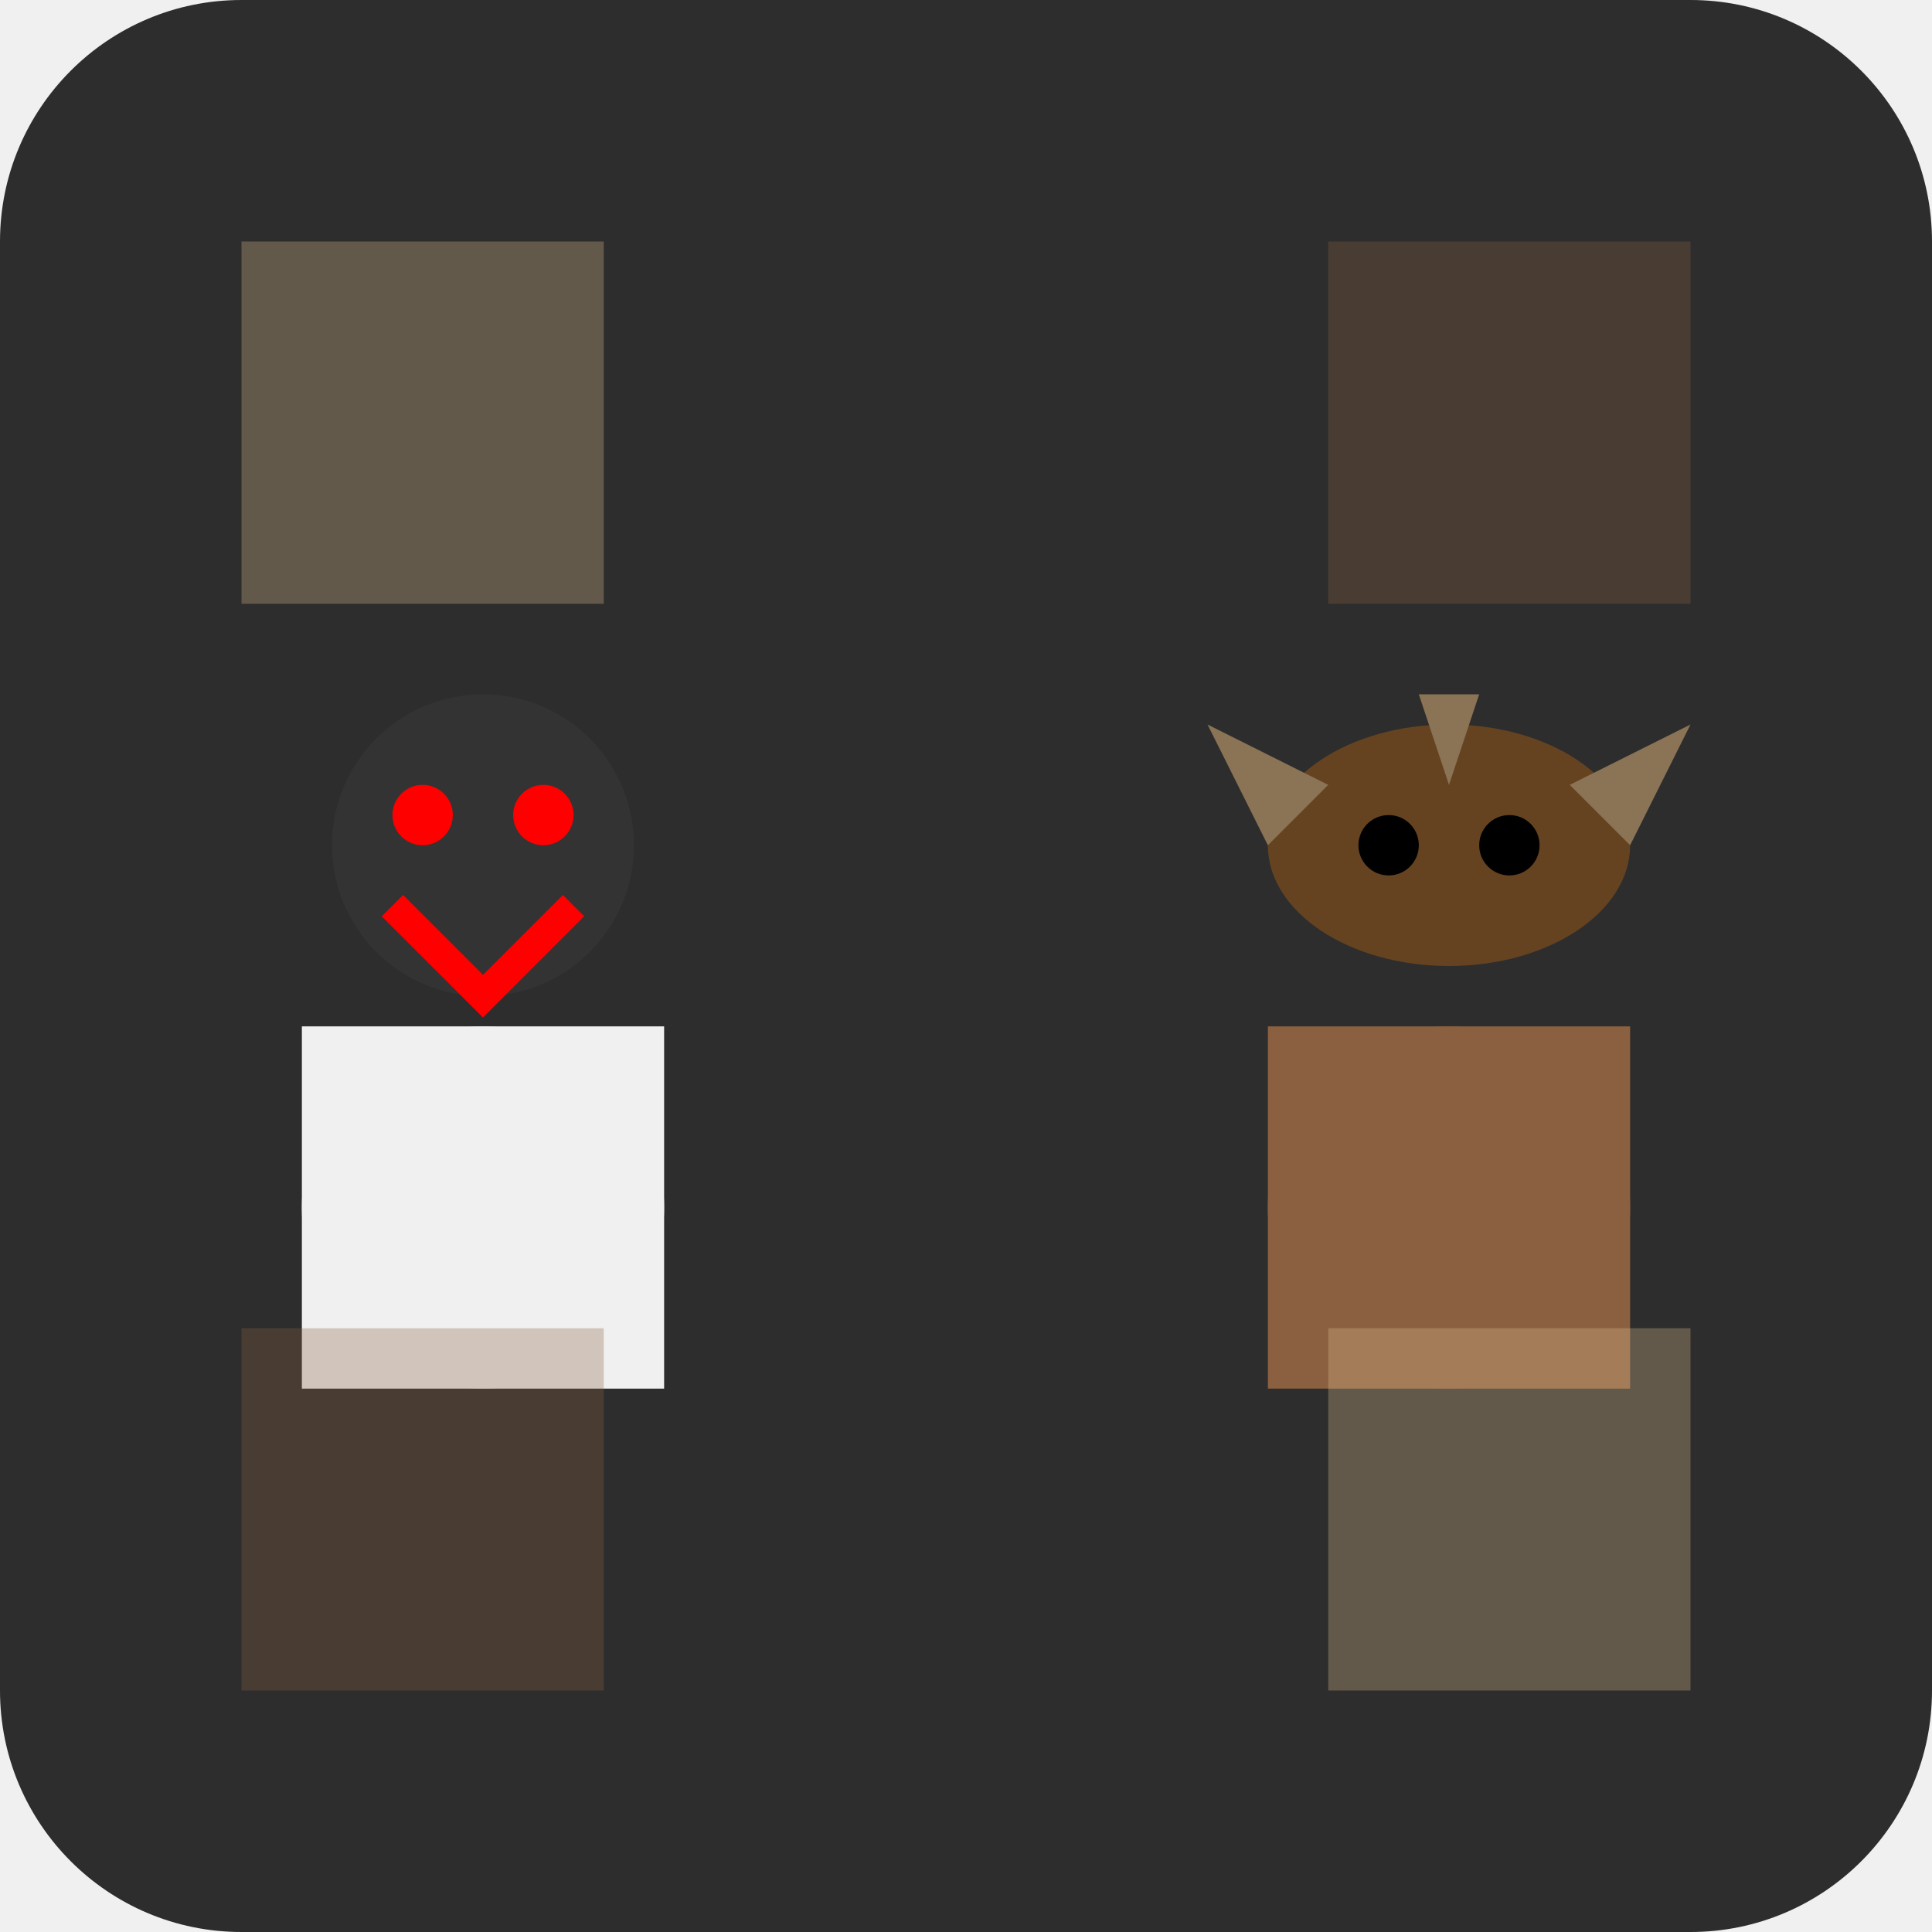
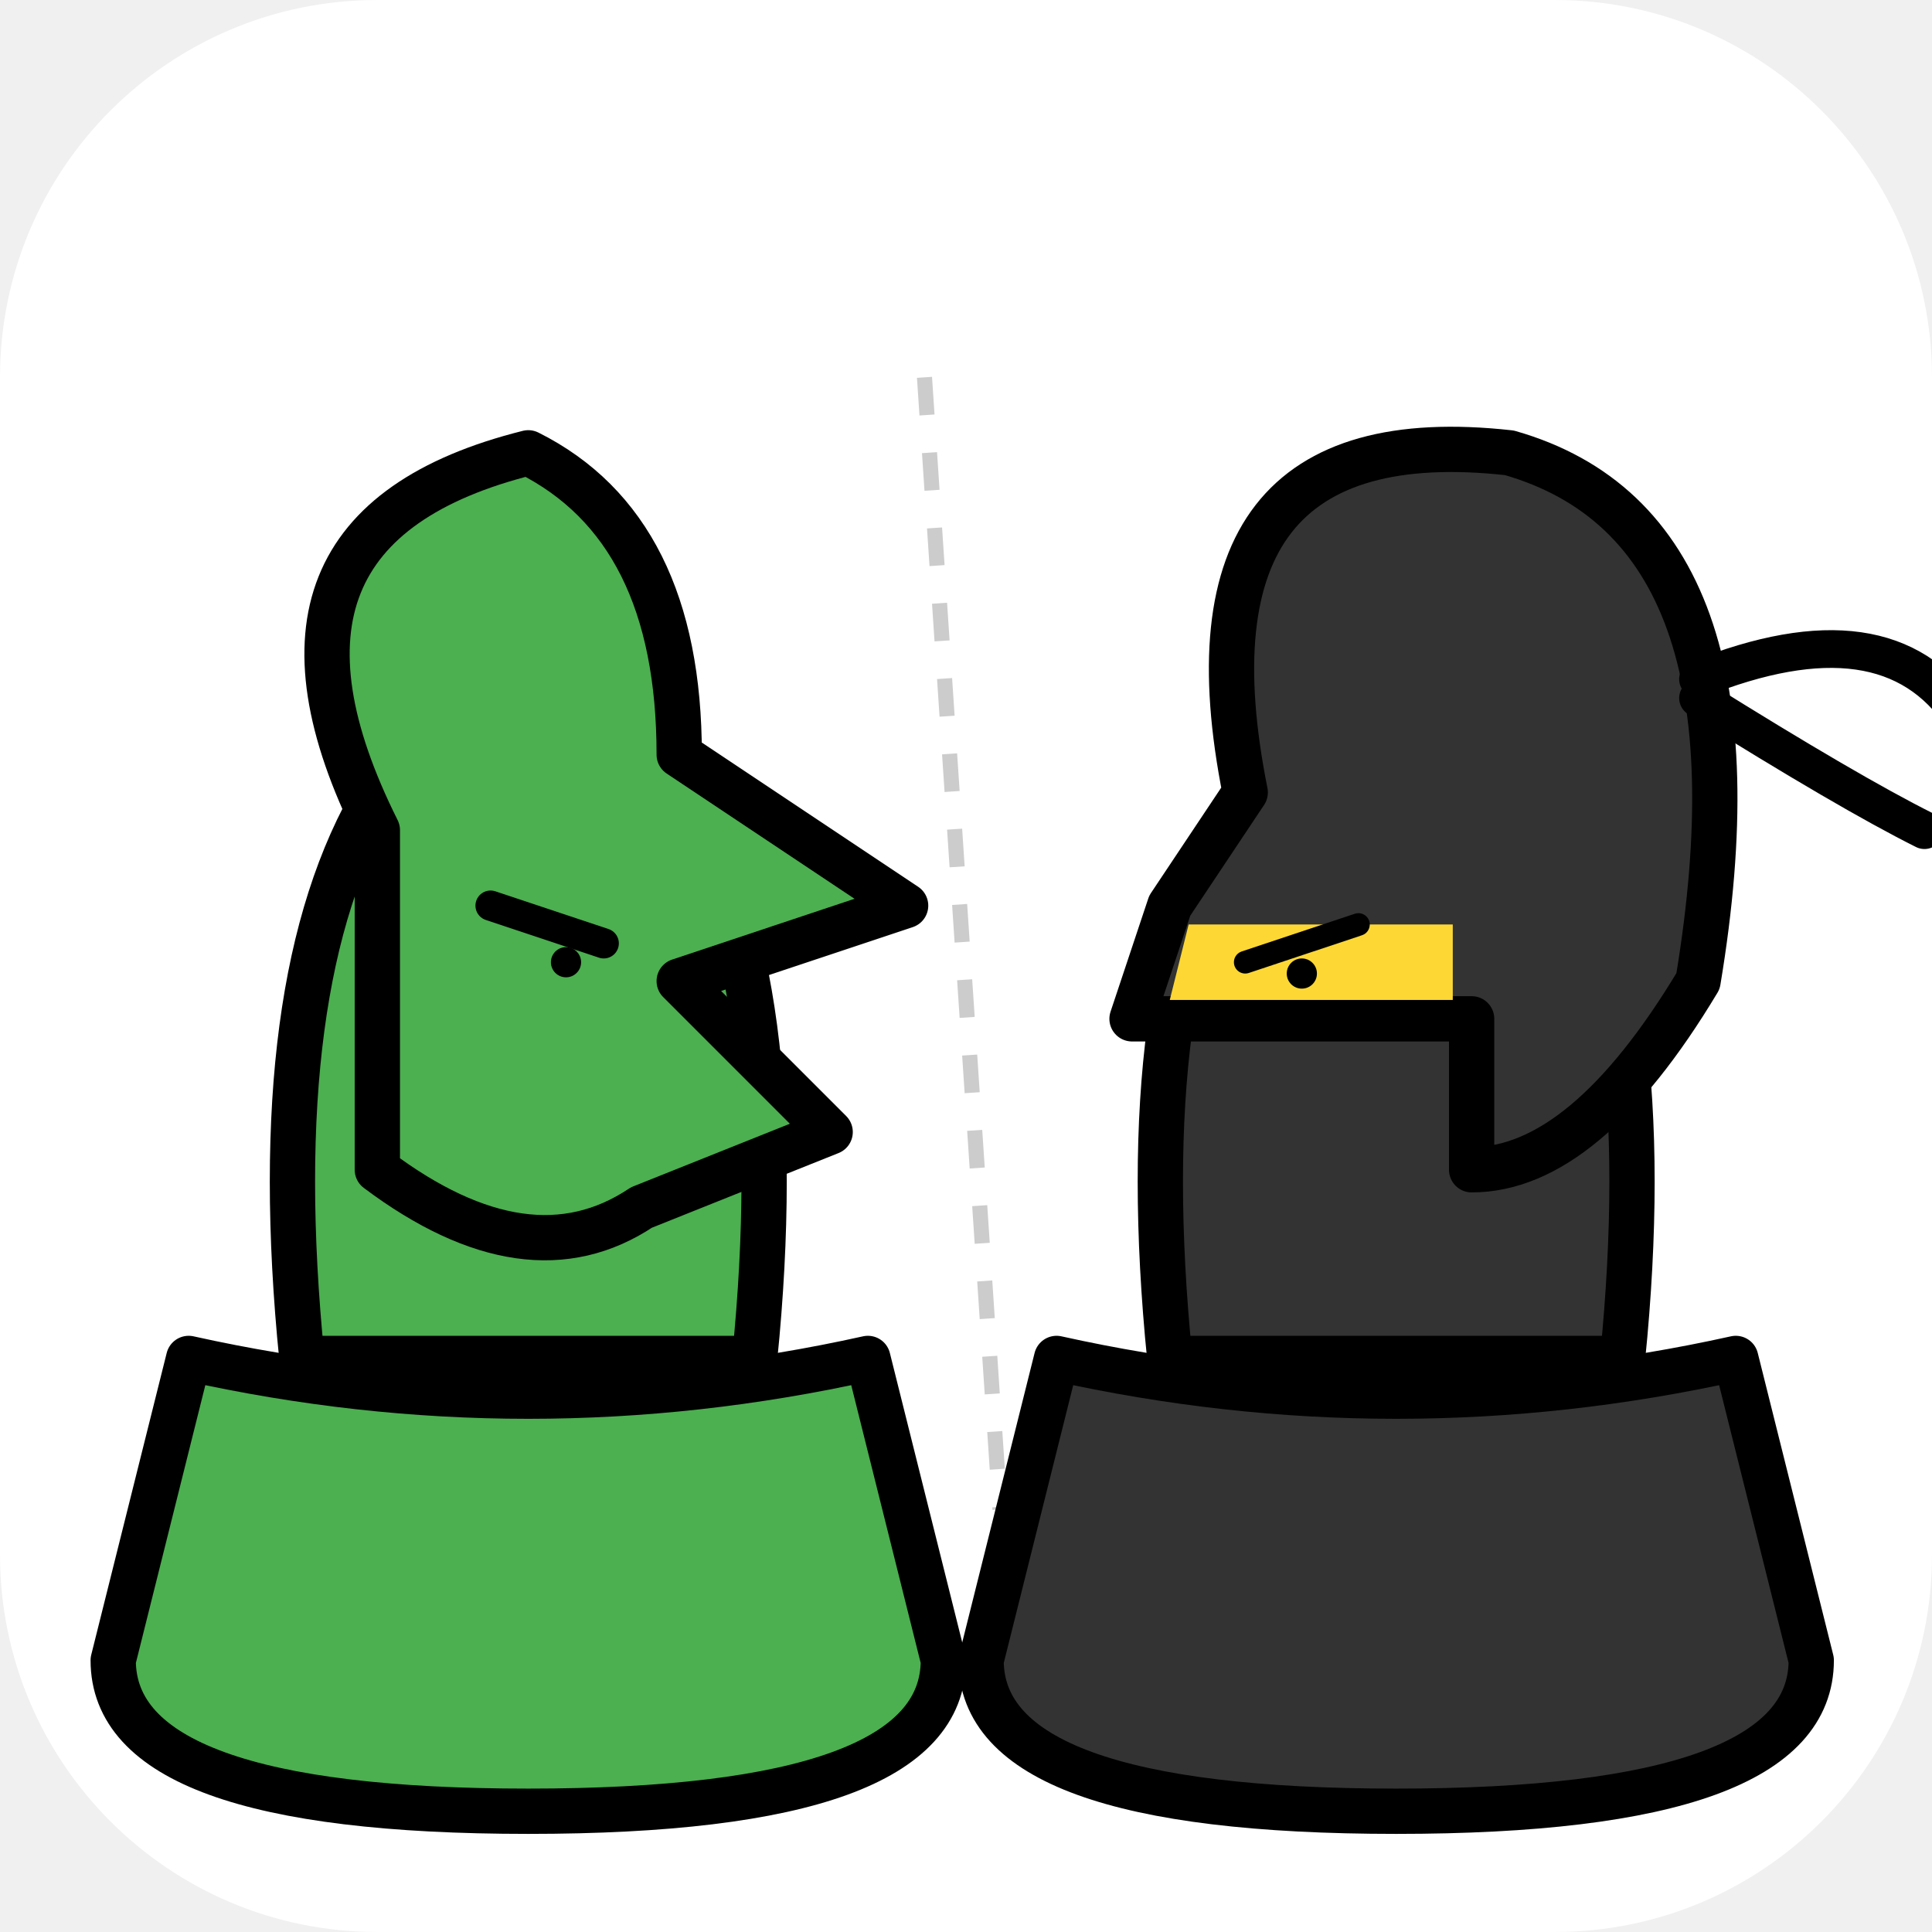
- <svg xmlns="http://www.w3.org/2000/svg" width="64" height="64" viewBox="0 0 64 64">
-   <rect width="64" height="64" fill="#2d2d2d" rx="8" />
-   <g transform="translate(16, 32)">
-     <circle cx="0" cy="8" r="6" fill="#f0f0f0" />
-     <rect x="-6" y="2" width="12" height="12" fill="#f0f0f0" />
-     <circle cx="0" cy="-4" r="5" fill="#333" />
-     <circle cx="-2" cy="-5" r="1" fill="#ff0000" />
-     <circle cx="2" cy="-5" r="1" fill="#ff0000" />
-     <path d="M -3,-2 L 0,1 L 3,-2" stroke="#ff0000" stroke-width="1" fill="none" />
+ <svg xmlns="http://www.w3.org/2000/svg" viewBox="0 0 512 512" width="512" height="512">
+   <rect width="512" height="512" fill="#ffffff" rx="100" />
+   <g transform="translate(-20, 60)">
+     <path d="M50 380 Q50 420 160 420 Q270 420 270 380 L250 300 Q160 320 70 300 Z" fill="#4CAF50" stroke="#000000" stroke-width="12" stroke-linejoin="round" />
+     <path d="M100 300 Q90 200 120 150 L200 150 Q230 200 220 300 Z" fill="#4CAF50" stroke="#000000" stroke-width="12" />
+     <path d="M120 160               Q80 80 160 60                Q200 80 200 140               L260 180                     L200 200              L240 240                     L190 260              Q160 280 120 250               Z" fill="#4CAF50" stroke="#000000" stroke-width="12" stroke-linejoin="round" />
+     <path d="M150 180 L180 190" stroke="#000000" stroke-width="8" stroke-linecap="round" />
+     <circle cx="170" cy="195" r="4" fill="#000000" />
  </g>
-   <g transform="translate(48, 32)">
-     <circle cx="0" cy="8" r="6" fill="#8a6040" />
-     <rect x="-6" y="2" width="12" height="12" fill="#8a6040" />
-     <ellipse cx="0" cy="-4" rx="6" ry="4" fill="#654321" />
-     <polygon points="-6,-4 -8,-8 -4,-6" fill="#8b7355" />
-     <polygon points="6,-4 8,-8 4,-6" fill="#8b7355" />
-     <polygon points="0,-6 -1,-9 1,-9" fill="#8b7355" />
-     <circle cx="-2" cy="-4" r="1" fill="#000" />
-     <circle cx="2" cy="-4" r="1" fill="#000" />
+   <g transform="translate(40, 60)">
+     <path d="M220 380 Q220 420 330 420 Q440 420 440 380 L420 300 Q330 320 240 300 Z" fill="#333333" stroke="#000000" stroke-width="12" stroke-linejoin="round" />
+     <path d="M270 300 Q260 200 290 150 L370 150 Q400 200 390 300 Z" fill="#333333" stroke="#000000" stroke-width="12" />
+     <path d="M290 150               Q270 50 360 60              Q430 80 410 200              Q380 250 350 250              L350 210              L260 210              L270 180              Q290 150 290 150 Z" fill="#333333" stroke="#000000" stroke-width="12" stroke-linejoin="round" />
+     <path d="M275 185 L345 185 L345 205 L270 205 Z" fill="#FDD835" stroke="none" />
+     <path d="M320 185 L290 195" stroke="#000000" stroke-width="6" stroke-linecap="round" />
+     <circle cx="305" cy="198" r="4" fill="#000000" />
+     <path d="M410 120 Q460 100 480 130 M410 125 Q450 150 470 160" stroke="#000000" stroke-width="10" fill="none" stroke-linecap="round" />
  </g>
-   <rect x="8" y="8" width="12" height="12" fill="#e0c090" opacity="0.3" />
-   <rect x="44" y="8" width="12" height="12" fill="#8a6040" opacity="0.3" />
-   <rect x="8" y="44" width="12" height="12" fill="#8a6040" opacity="0.3" />
-   <rect x="44" y="44" width="12" height="12" fill="#e0c090" opacity="0.3" />
+   <path d="M245 100 L265 400" stroke="#000000" stroke-width="4" stroke-dasharray="10 10" opacity="0.2" />
</svg>
